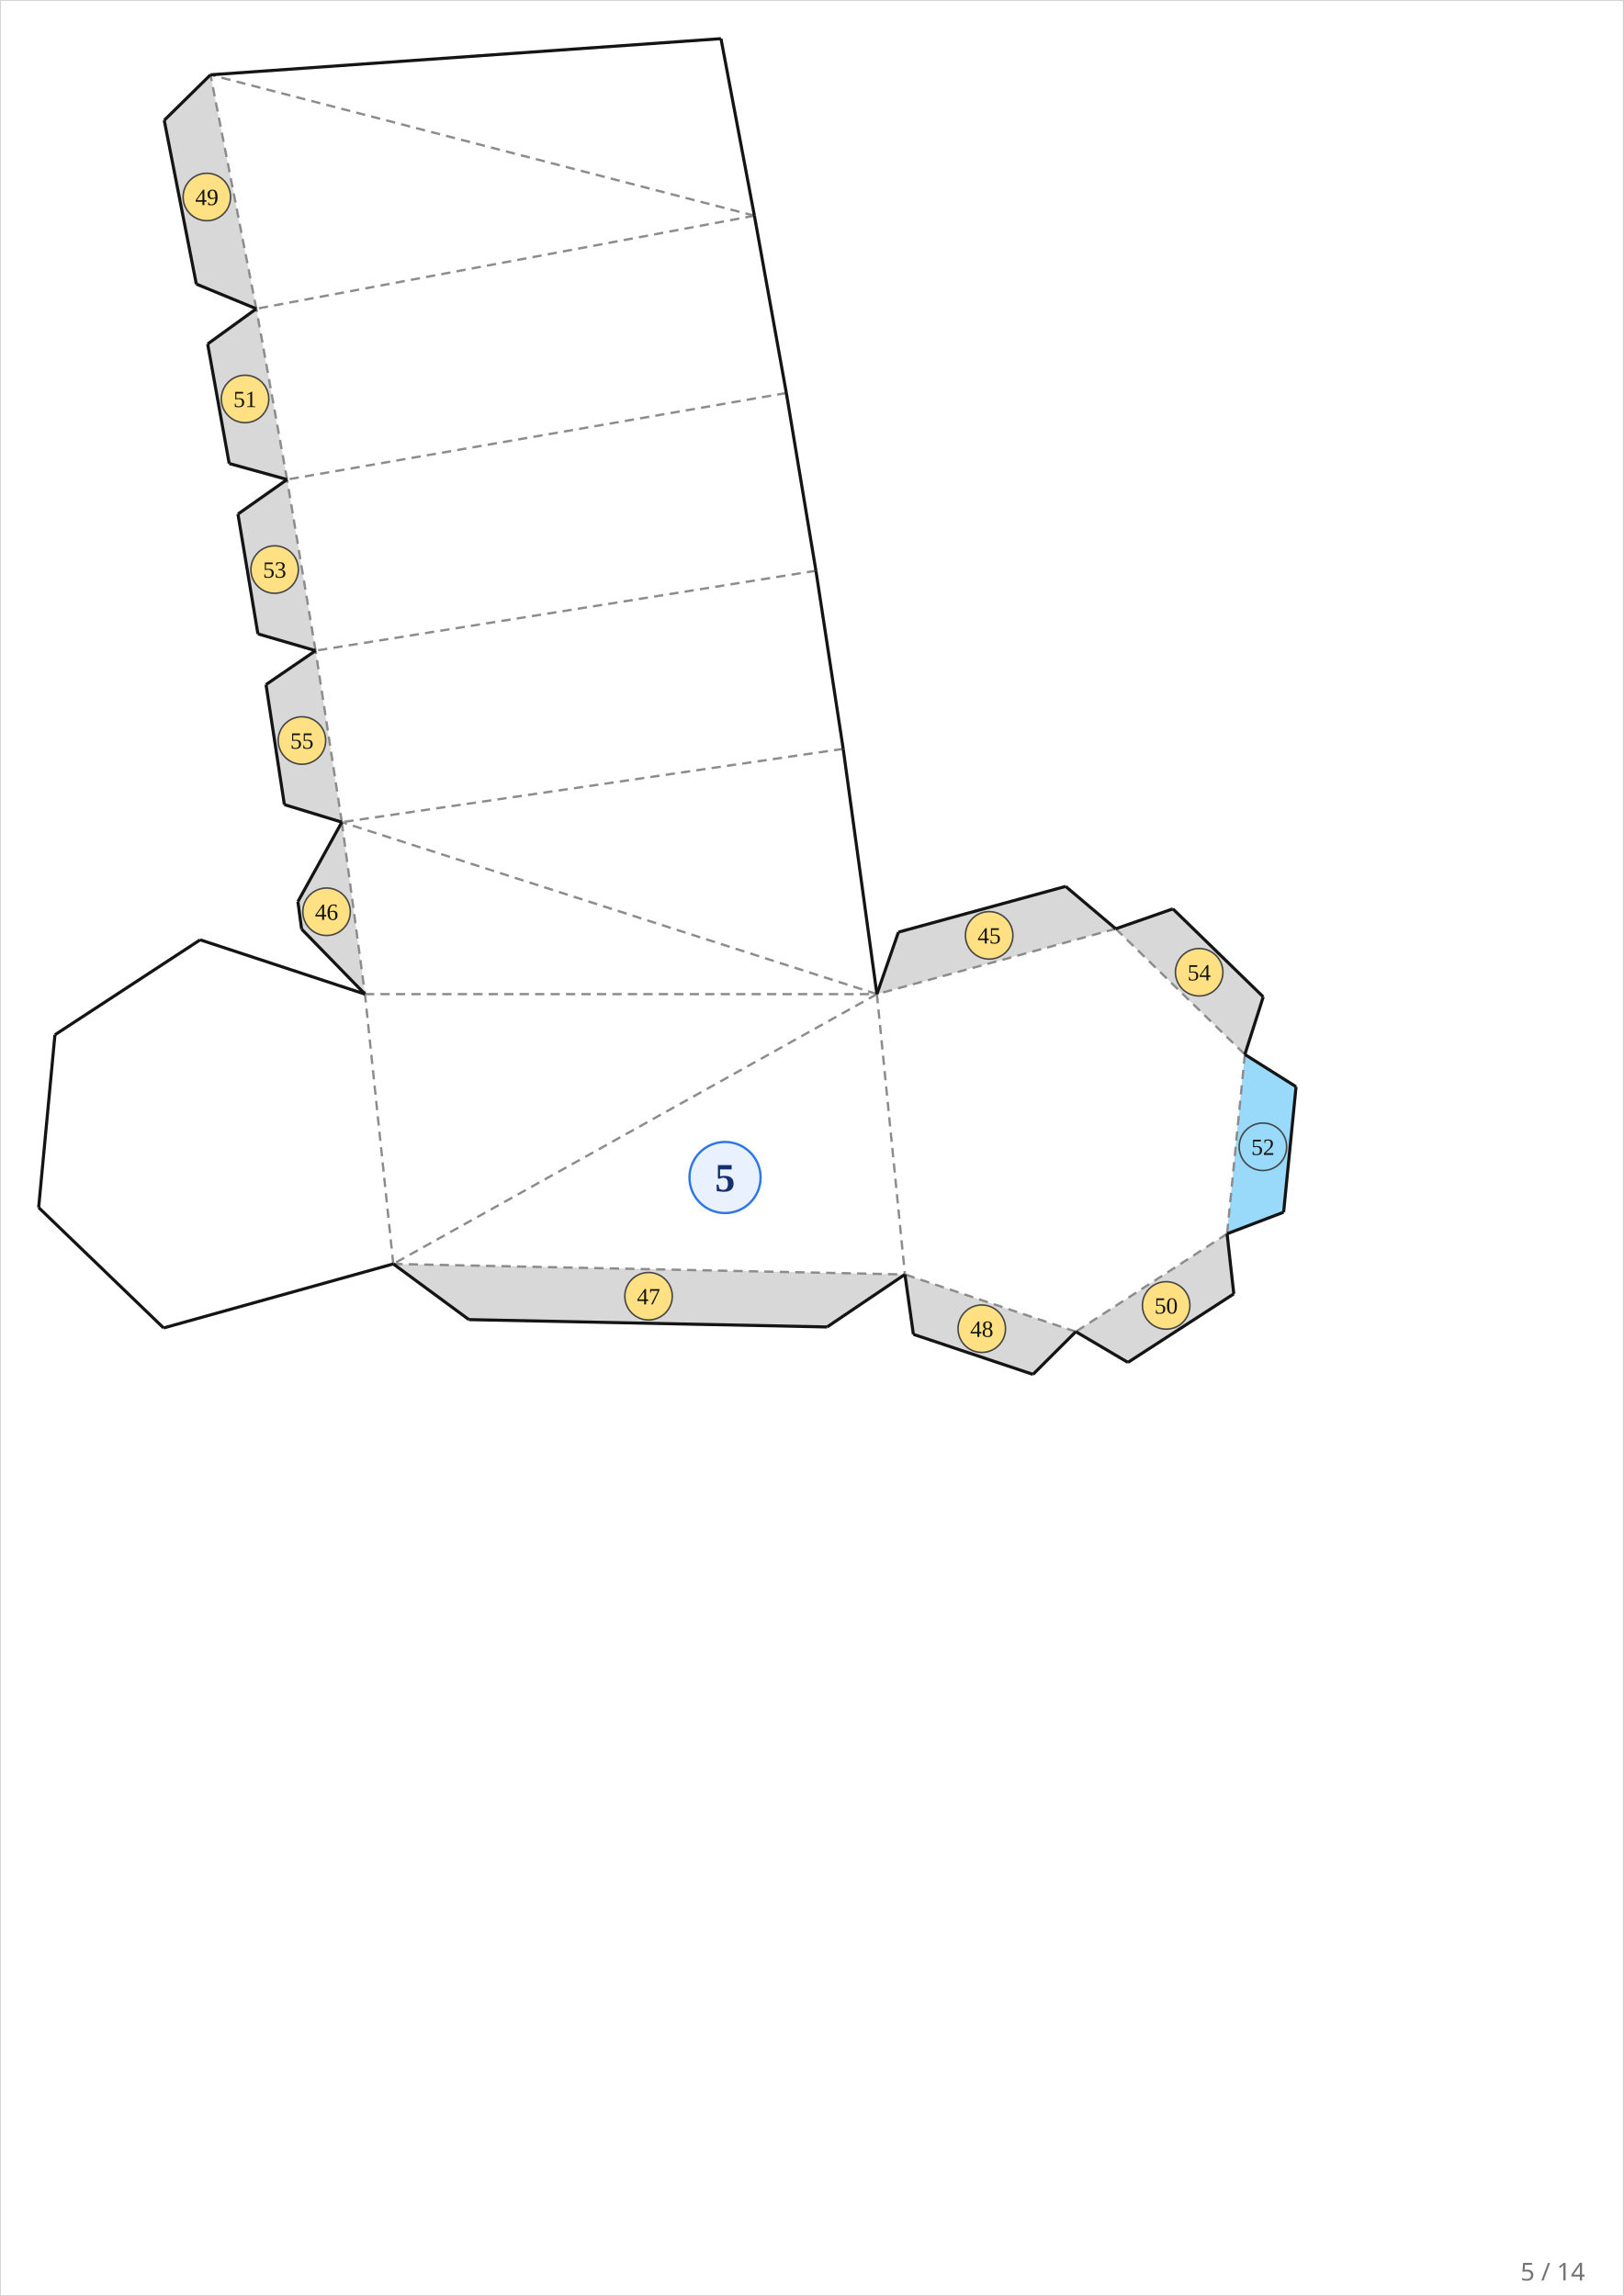
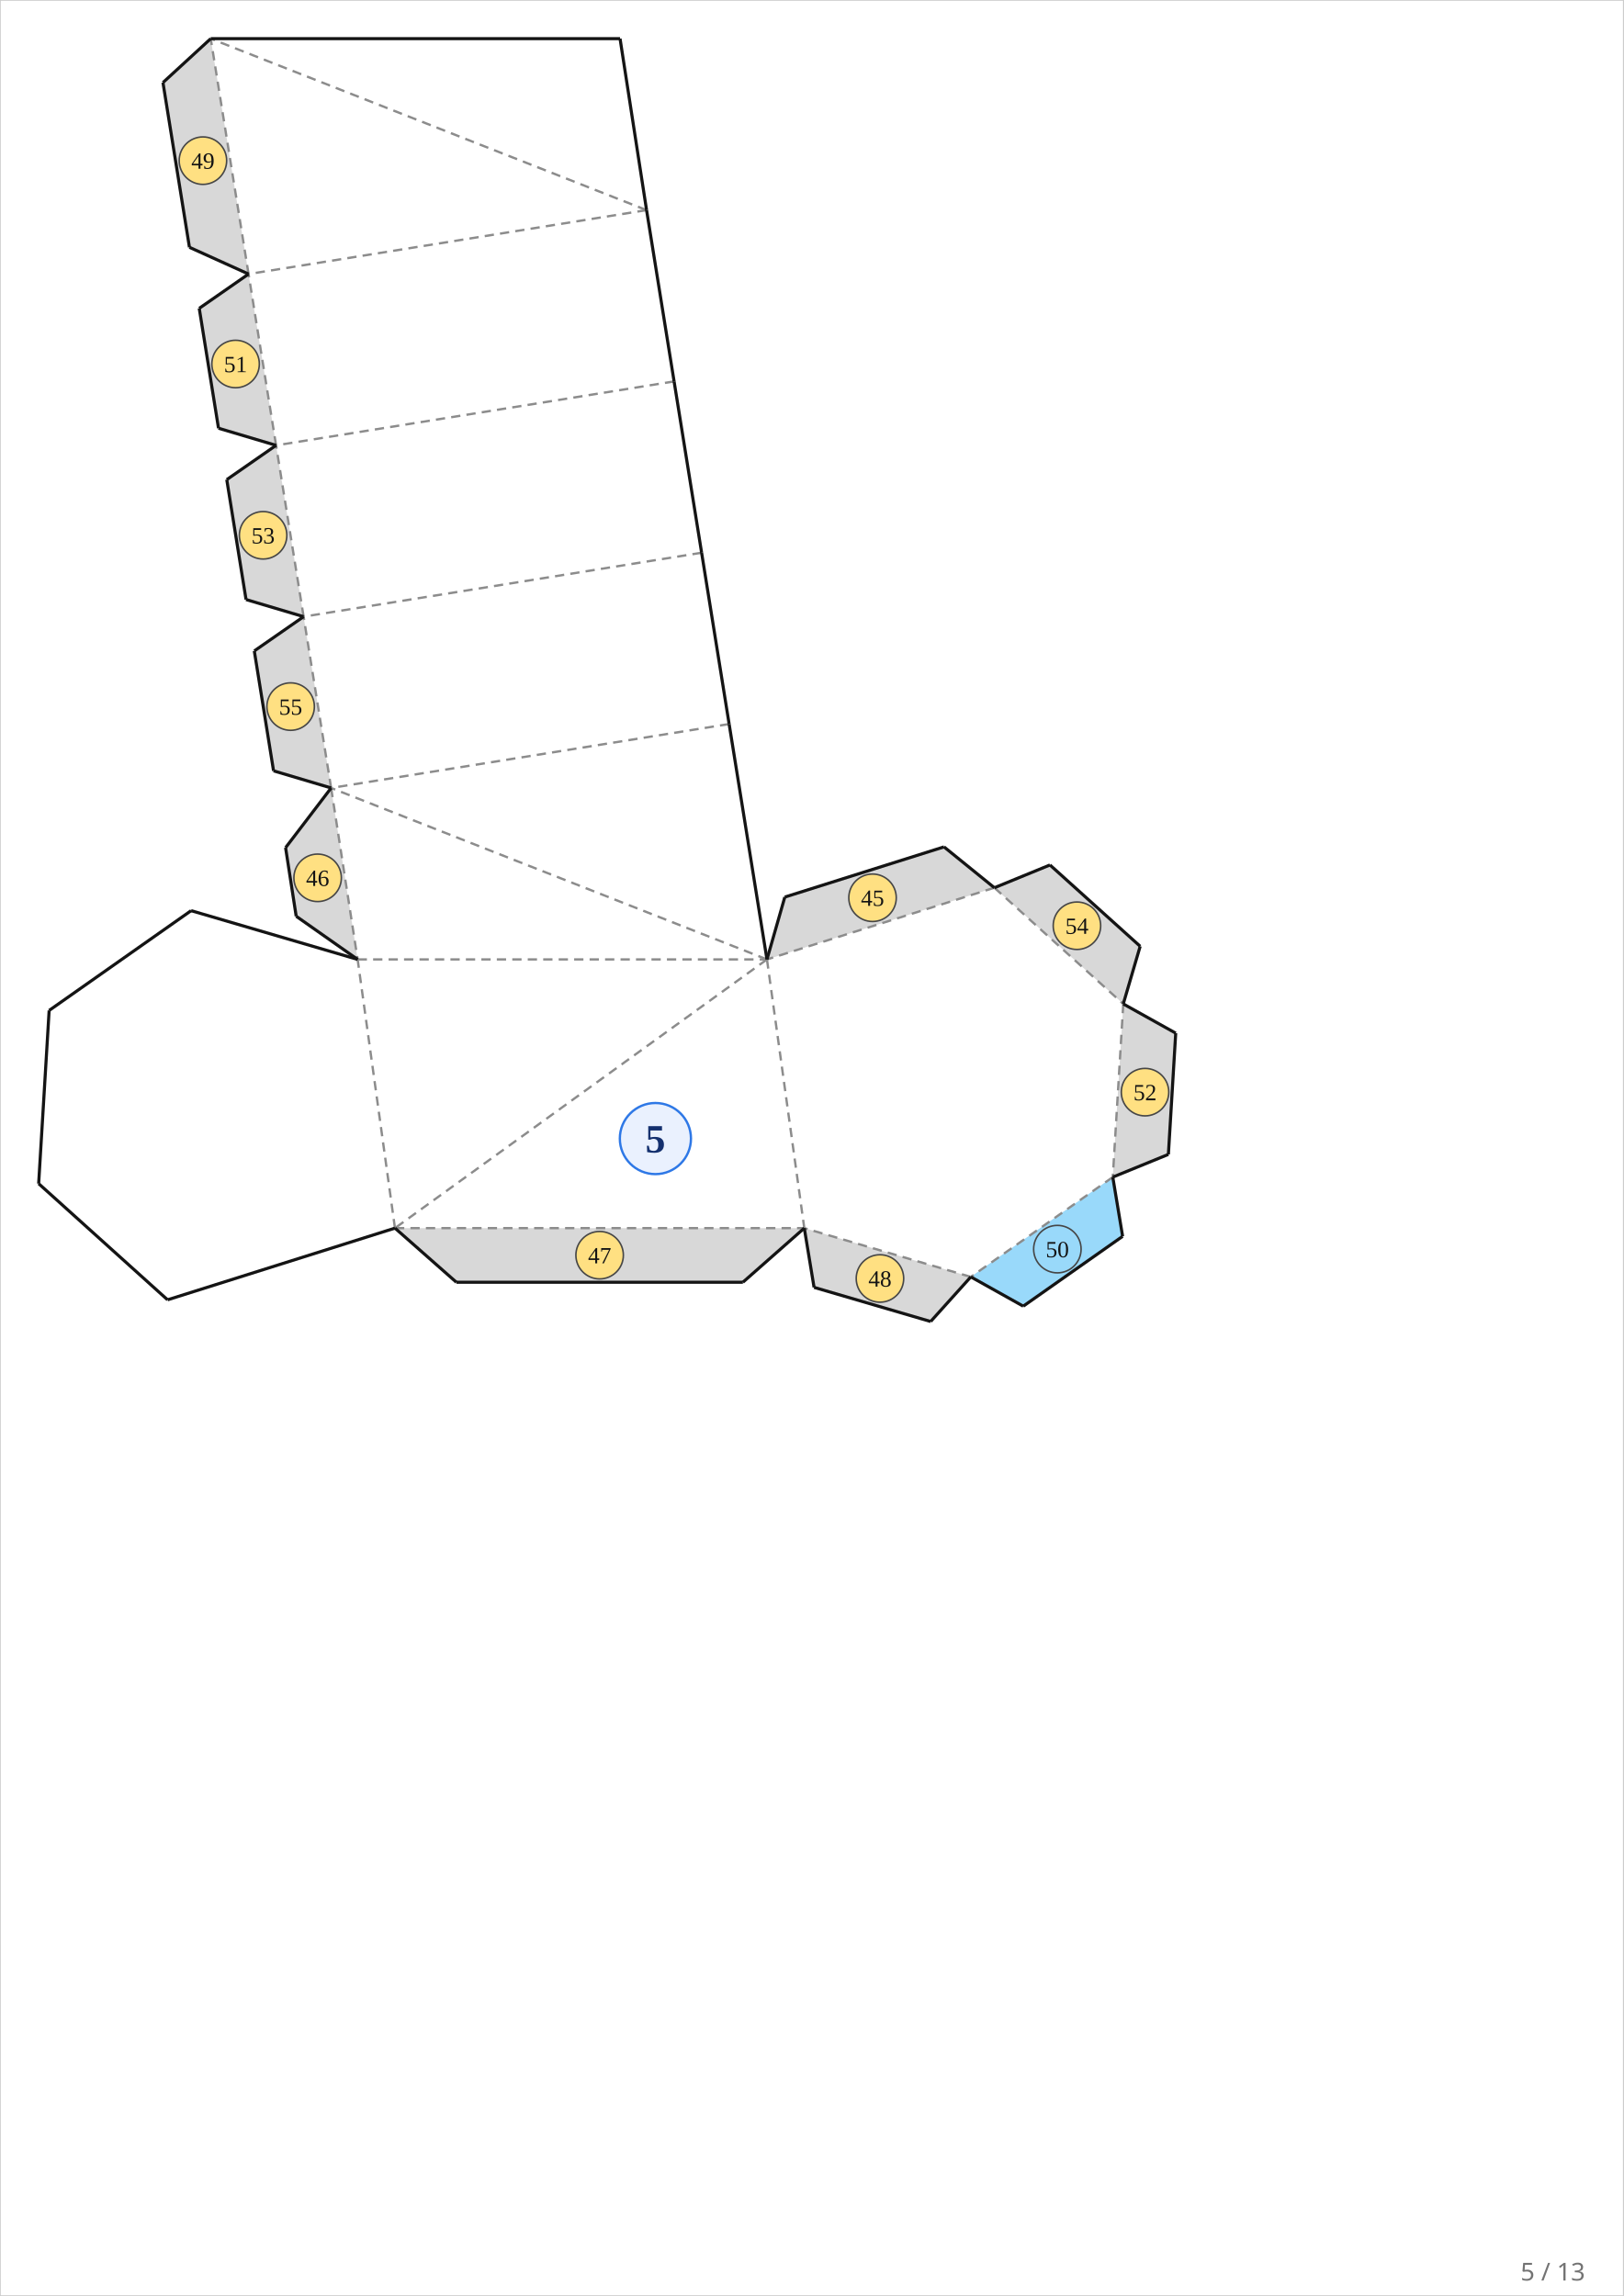
<svg xmlns="http://www.w3.org/2000/svg" width="210.00mm" height="297.00mm" viewBox="0 0 210.00 297.00">
  <rect x="0" y="0" width="210.00" height="297.00" fill="#ffffff" stroke="#cccccc" stroke-width="0.2" />
-   <polygon points="113.413,128.595 116.199,120.576 137.822,114.66 144.303,120.144" fill="rgb(216,216,216)" />
-   <polygon points="47.202,128.595 39.008,120.187 38.529,116.628 44.209,106.352" fill="rgb(216,216,216)" />
-   <polygon points="117.039,164.856 106.969,171.651 60.646,170.699 50.864,163.496" fill="rgb(216,216,216)" />
-   <polygon points="117.039,164.856 118.131,172.604 133.601,177.785 139.139,172.258" fill="rgb(216,216,216)" />
-   <polygon points="27.221,9.677 21.241,15.562 25.392,36.747 33.15,39.941" fill="rgb(216,216,216)" />
-   <polygon points="139.139,172.258 145.877,176.235 159.573,167.37 158.705,159.594" fill="rgb(216,216,216)" />
-   <polygon points="33.15,39.941 26.858,44.495 29.642,59.957 37.128,62.029" fill="rgb(216,216,216)" />
-   <polygon points="158.705,159.594 166.015,156.806 167.624,140.571 161.003,136.401" fill="rgb(216,216,216)" />
-   <polygon points="37.128,62.029 30.776,66.499 33.356,81.997 40.814,84.168" fill="rgb(216,216,216)" />
-   <polygon points="161.003,136.401 163.381,128.947 151.691,117.567 144.303,120.144" fill="rgb(216,216,216)" />
-   <polygon points="40.814,84.168 34.404,88.554 36.78,104.084 44.209,106.352" fill="rgb(216,216,216)" />
-   <polygon points="158.705,159.594 166.015,156.806 167.624,140.571 161.003,136.401" fill="#99d9fa" />
-   <line x1="47.202" y1="128.595" x2="113.413" y2="128.595" stroke="#8c8c8c" stroke-width="0.3" stroke-dasharray="1.2,0.8" />
-   <line x1="113.413" y1="128.595" x2="117.039" y2="164.856" stroke="#8c8c8c" stroke-width="0.3" stroke-dasharray="1.2,0.8" />
-   <line x1="113.413" y1="128.595" x2="50.864" y2="163.496" stroke="#8c8c8c" stroke-width="0.3" stroke-dasharray="1.2,0.8" />
-   <line x1="50.864" y1="163.496" x2="47.202" y2="128.595" stroke="#8c8c8c" stroke-width="0.3" stroke-dasharray="1.2,0.8" />
-   <line x1="97.57" y1="27.902" x2="33.15" y2="39.941" stroke="#8c8c8c" stroke-width="0.3" stroke-dasharray="1.2,0.8" />
-   <line x1="101.701" y1="50.839" x2="37.128" y2="62.029" stroke="#8c8c8c" stroke-width="0.3" stroke-dasharray="1.2,0.8" />
-   <line x1="105.528" y1="73.829" x2="40.814" y2="84.167" stroke="#8c8c8c" stroke-width="0.3" stroke-dasharray="1.2,0.8" />
-   <line x1="109.054" y1="96.867" x2="44.209" y2="106.353" stroke="#8c8c8c" stroke-width="0.3" stroke-dasharray="1.2,0.8" />
-   <line x1="113.413" y1="128.595" x2="44.209" y2="106.353" stroke="#8c8c8c" stroke-width="0.3" stroke-dasharray="1.2,0.8" />
-   <line x1="97.57" y1="27.902" x2="27.221" y2="9.677" stroke="#8c8c8c" stroke-width="0.3" stroke-dasharray="1.2,0.8" />
-   <line x1="144.303" y1="120.144" x2="113.413" y2="128.595" stroke="#8c8c8c" stroke-width="0.3" stroke-dasharray="1.2,0.8" />
-   <line x1="44.209" y1="106.352" x2="47.202" y2="128.595" stroke="#8c8c8c" stroke-width="0.3" stroke-dasharray="1.2,0.8" />
-   <line x1="50.864" y1="163.496" x2="117.039" y2="164.856" stroke="#8c8c8c" stroke-width="0.3" stroke-dasharray="1.2,0.8" />
-   <line x1="139.139" y1="172.258" x2="117.039" y2="164.856" stroke="#8c8c8c" stroke-width="0.3" stroke-dasharray="1.2,0.8" />
-   <line x1="33.15" y1="39.941" x2="27.221" y2="9.677" stroke="#8c8c8c" stroke-width="0.3" stroke-dasharray="1.2,0.8" />
-   <line x1="158.705" y1="159.594" x2="139.139" y2="172.258" stroke="#8c8c8c" stroke-width="0.3" stroke-dasharray="1.2,0.8" />
-   <line x1="37.128" y1="62.029" x2="33.15" y2="39.941" stroke="#8c8c8c" stroke-width="0.3" stroke-dasharray="1.2,0.8" />
-   <line x1="161.003" y1="136.401" x2="158.705" y2="159.594" stroke="#8c8c8c" stroke-width="0.3" stroke-dasharray="1.2,0.8" />
-   <line x1="40.814" y1="84.168" x2="37.128" y2="62.029" stroke="#8c8c8c" stroke-width="0.3" stroke-dasharray="1.2,0.8" />
-   <line x1="144.303" y1="120.144" x2="161.003" y2="136.401" stroke="#8c8c8c" stroke-width="0.3" stroke-dasharray="1.2,0.8" />
-   <line x1="44.209" y1="106.352" x2="40.814" y2="84.168" stroke="#8c8c8c" stroke-width="0.3" stroke-dasharray="1.2,0.8" />
-   <line x1="109.054" y1="96.867" x2="113.413" y2="128.595" stroke="#141414" stroke-width="0.4" />
-   <line x1="25.887" y1="121.571" x2="47.202" y2="128.595" stroke="#141414" stroke-width="0.4" />
-   <line x1="27.221" y1="9.677" x2="93.245" y2="5.0" stroke="#141414" stroke-width="0.4" />
-   <line x1="93.245" y1="5.0" x2="97.57" y2="27.902" stroke="#141414" stroke-width="0.4" />
-   <line x1="50.864" y1="163.496" x2="21.157" y2="171.778" stroke="#141414" stroke-width="0.4" />
-   <line x1="97.57" y1="27.902" x2="101.701" y2="50.839" stroke="#141414" stroke-width="0.4" />
-   <line x1="21.157" y1="171.778" x2="5.0" y2="156.201" stroke="#141414" stroke-width="0.4" />
-   <line x1="101.701" y1="50.839" x2="105.528" y2="73.829" stroke="#141414" stroke-width="0.4" />
-   <line x1="5.0" y1="156.201" x2="7.105" y2="133.857" stroke="#141414" stroke-width="0.4" />
-   <line x1="105.528" y1="73.829" x2="109.054" y2="96.867" stroke="#141414" stroke-width="0.4" />
-   <line x1="7.105" y1="133.857" x2="25.887" y2="121.571" stroke="#141414" stroke-width="0.4" />
-   <line x1="113.413" y1="128.595" x2="116.199" y2="120.576" stroke="#141414" stroke-width="0.4" />
-   <line x1="116.199" y1="120.576" x2="137.822" y2="114.66" stroke="#141414" stroke-width="0.4" />
-   <line x1="137.822" y1="114.66" x2="144.303" y2="120.144" stroke="#141414" stroke-width="0.4" />
-   <line x1="47.202" y1="128.595" x2="39.008" y2="120.187" stroke="#141414" stroke-width="0.4" />
-   <line x1="39.008" y1="120.187" x2="38.529" y2="116.628" stroke="#141414" stroke-width="0.4" />
-   <line x1="38.529" y1="116.628" x2="44.209" y2="106.352" stroke="#141414" stroke-width="0.4" />
-   <line x1="117.039" y1="164.856" x2="106.969" y2="171.651" stroke="#141414" stroke-width="0.4" />
-   <line x1="106.969" y1="171.651" x2="60.646" y2="170.699" stroke="#141414" stroke-width="0.4" />
-   <line x1="60.646" y1="170.699" x2="50.864" y2="163.496" stroke="#141414" stroke-width="0.4" />
-   <line x1="117.039" y1="164.856" x2="118.131" y2="172.604" stroke="#141414" stroke-width="0.4" />
-   <line x1="118.131" y1="172.604" x2="133.601" y2="177.785" stroke="#141414" stroke-width="0.4" />
-   <line x1="133.601" y1="177.785" x2="139.139" y2="172.258" stroke="#141414" stroke-width="0.4" />
-   <line x1="27.221" y1="9.677" x2="21.241" y2="15.562" stroke="#141414" stroke-width="0.4" />
-   <line x1="21.241" y1="15.562" x2="25.392" y2="36.747" stroke="#141414" stroke-width="0.4" />
-   <line x1="25.392" y1="36.747" x2="33.15" y2="39.941" stroke="#141414" stroke-width="0.4" />
-   <line x1="139.139" y1="172.258" x2="145.877" y2="176.235" stroke="#141414" stroke-width="0.4" />
-   <line x1="145.877" y1="176.235" x2="159.573" y2="167.37" stroke="#141414" stroke-width="0.4" />
-   <line x1="159.573" y1="167.37" x2="158.705" y2="159.594" stroke="#141414" stroke-width="0.4" />
-   <line x1="33.15" y1="39.941" x2="26.858" y2="44.495" stroke="#141414" stroke-width="0.4" />
-   <line x1="26.858" y1="44.495" x2="29.642" y2="59.957" stroke="#141414" stroke-width="0.4" />
-   <line x1="29.642" y1="59.957" x2="37.128" y2="62.029" stroke="#141414" stroke-width="0.4" />
-   <line x1="158.705" y1="159.594" x2="166.015" y2="156.806" stroke="#141414" stroke-width="0.4" />
-   <line x1="166.015" y1="156.806" x2="167.624" y2="140.571" stroke="#141414" stroke-width="0.4" />
-   <line x1="167.624" y1="140.571" x2="161.003" y2="136.401" stroke="#141414" stroke-width="0.4" />
-   <line x1="37.128" y1="62.029" x2="30.776" y2="66.499" stroke="#141414" stroke-width="0.4" />
-   <line x1="30.776" y1="66.499" x2="33.356" y2="81.997" stroke="#141414" stroke-width="0.4" />
-   <line x1="33.356" y1="81.997" x2="40.814" y2="84.168" stroke="#141414" stroke-width="0.4" />
-   <line x1="161.003" y1="136.401" x2="163.381" y2="128.947" stroke="#141414" stroke-width="0.4" />
-   <line x1="163.381" y1="128.947" x2="151.691" y2="117.567" stroke="#141414" stroke-width="0.4" />
-   <line x1="151.691" y1="117.567" x2="144.303" y2="120.144" stroke="#141414" stroke-width="0.4" />
-   <line x1="40.814" y1="84.168" x2="34.404" y2="88.554" stroke="#141414" stroke-width="0.4" />
-   <line x1="34.404" y1="88.554" x2="36.78" y2="104.084" stroke="#141414" stroke-width="0.4" />
-   <line x1="36.78" y1="104.084" x2="44.209" y2="106.352" stroke="#141414" stroke-width="0.4" />
-   <circle cx="127.934" cy="120.994" r="3.07" fill="#ffe082" stroke="#464646" stroke-width="0.2" />
-   <text x="127.934" y="122.05" font-size="3.01" text-anchor="middle" fill="#141414">45</text>
-   <circle cx="42.237" cy="117.941" r="3.07" fill="#ffe082" stroke="#464646" stroke-width="0.2" />
-   <text x="42.237" y="118.99" font-size="3.01" text-anchor="middle" fill="#141414">46</text>
-   <circle cx="83.88" cy="167.675" r="3.07" fill="#ffe082" stroke="#464646" stroke-width="0.2" />
-   <text x="83.88" y="168.73" font-size="3.01" text-anchor="middle" fill="#141414">47</text>
-   <circle cx="126.977" cy="171.876" r="3.07" fill="#ffe082" stroke="#464646" stroke-width="0.2" />
-   <text x="126.977" y="172.93" font-size="3.01" text-anchor="middle" fill="#141414">48</text>
-   <circle cx="26.751" cy="25.482" r="3.07" fill="#ffe082" stroke="#464646" stroke-width="0.2" />
-   <text x="26.751" y="26.53" font-size="3.01" text-anchor="middle" fill="#141414">49</text>
-   <circle cx="150.824" cy="168.864" r="3.07" fill="#ffe082" stroke="#464646" stroke-width="0.2" />
-   <text x="150.824" y="169.92" font-size="3.01" text-anchor="middle" fill="#141414">50</text>
-   <circle cx="31.695" cy="51.606" r="3.07" fill="#ffe082" stroke="#464646" stroke-width="0.2" />
-   <text x="31.695" y="52.66" font-size="3.01" text-anchor="middle" fill="#141414">51</text>
-   <circle cx="163.337" cy="148.343" r="3.07" fill="#99d9fa" stroke="#464646" stroke-width="0.2" />
-   <text x="163.337" y="149.40" font-size="3.01" text-anchor="middle" fill="#141414">52</text>
-   <circle cx="35.519" cy="73.673" r="3.07" fill="#ffe082" stroke="#464646" stroke-width="0.2" />
-   <text x="35.519" y="74.73" font-size="3.01" text-anchor="middle" fill="#141414">53</text>
-   <circle cx="155.094" cy="125.765" r="3.07" fill="#ffe082" stroke="#464646" stroke-width="0.2" />
-   <text x="155.094" y="126.82" font-size="3.01" text-anchor="middle" fill="#141414">54</text>
-   <circle cx="39.052" cy="95.789" r="3.07" fill="#ffe082" stroke="#464646" stroke-width="0.2" />
-   <text x="39.052" y="96.84" font-size="3.01" text-anchor="middle" fill="#141414">55</text>
-   <circle cx="93.772" cy="152.316" r="4.60" fill="#eaf1fe" stroke="#2e78e6" stroke-width="0.3" />
-   <text x="93.772" y="154.12" font-size="5.20" text-anchor="middle" fill="#14306e" font-weight="bold">5</text>
-   <text x="205.0" y="295.0" font-size="3.2" text-anchor="end" fill="#737373" font-family="sans-serif">5 / 14</text>
+   <polygon points="99.194,124.106 101.502,116.04 122.091,109.549 128.607,114.834" fill="rgb(216,216,216)" />
+   <polygon points="46.255,124.106 38.308,118.522 36.936,109.65 42.826,101.927" fill="rgb(216,216,216)" />
+   <polygon points="104.022,158.865 96.081,165.865 59.023,165.865 51.083,158.865" fill="rgb(216,216,216)" />
+   <polygon points="104.022,158.865 105.286,166.529 120.364,170.944 125.561,165.172" fill="rgb(216,216,216)" />
+   <polygon points="27.255,5.0 21.077,10.678 24.501,31.992 32.146,35.449" fill="rgb(216,216,216)" />
+   <polygon points="125.561,165.172 132.341,168.962 145.193,159.926 143.921,152.264" fill="rgb(216,216,216)" />
+   <polygon points="32.146,35.449 25.769,39.884 28.261,55.395 35.706,57.609" fill="rgb(216,216,216)" />
+   <polygon points="143.921,152.264 151.112,149.327 152.061,133.645 145.277,129.862" fill="rgb(216,216,216)" />
+   <polygon points="35.706,57.609 29.328,62.042 31.821,77.555 39.266,79.768" fill="rgb(216,216,216)" />
+   <polygon points="145.277,129.862 147.463,122.408 135.795,111.889 128.607,114.834" fill="rgb(216,216,216)" />
+   <polygon points="39.266,79.768 32.889,84.202 35.38,99.713 42.826,101.927" fill="rgb(216,216,216)" />
+   <polygon points="125.561,165.172 132.341,168.962 145.193,159.926 143.921,152.264" fill="#99d9fa" />
+   <line x1="46.255" y1="124.106" x2="99.194" y2="124.106" stroke="#8c8c8c" stroke-width="0.3" stroke-dasharray="1.2,0.8" />
+   <line x1="99.194" y1="124.106" x2="104.022" y2="158.865" stroke="#8c8c8c" stroke-width="0.3" stroke-dasharray="1.2,0.8" />
+   <line x1="99.194" y1="124.106" x2="51.082" y2="158.865" stroke="#8c8c8c" stroke-width="0.3" stroke-dasharray="1.2,0.8" />
+   <line x1="51.082" y1="158.865" x2="46.255" y2="124.106" stroke="#8c8c8c" stroke-width="0.3" stroke-dasharray="1.2,0.8" />
+   <line x1="83.624" y1="27.18" x2="32.146" y2="35.449" stroke="#8c8c8c" stroke-width="0.3" stroke-dasharray="1.2,0.8" />
+   <line x1="87.183" y1="49.339" x2="35.706" y2="57.609" stroke="#8c8c8c" stroke-width="0.3" stroke-dasharray="1.2,0.8" />
+   <line x1="90.743" y1="71.498" x2="39.266" y2="79.767" stroke="#8c8c8c" stroke-width="0.3" stroke-dasharray="1.2,0.8" />
+   <line x1="94.302" y1="93.657" x2="42.825" y2="101.927" stroke="#8c8c8c" stroke-width="0.3" stroke-dasharray="1.2,0.8" />
+   <line x1="99.194" y1="124.106" x2="42.825" y2="101.927" stroke="#8c8c8c" stroke-width="0.3" stroke-dasharray="1.2,0.8" />
+   <line x1="83.624" y1="27.18" x2="27.255" y2="5.0" stroke="#8c8c8c" stroke-width="0.3" stroke-dasharray="1.2,0.8" />
+   <line x1="128.607" y1="114.834" x2="99.194" y2="124.106" stroke="#8c8c8c" stroke-width="0.3" stroke-dasharray="1.2,0.8" />
+   <line x1="42.826" y1="101.927" x2="46.255" y2="124.106" stroke="#8c8c8c" stroke-width="0.3" stroke-dasharray="1.2,0.8" />
+   <line x1="51.083" y1="158.865" x2="104.022" y2="158.865" stroke="#8c8c8c" stroke-width="0.3" stroke-dasharray="1.2,0.8" />
+   <line x1="125.561" y1="165.172" x2="104.022" y2="158.865" stroke="#8c8c8c" stroke-width="0.3" stroke-dasharray="1.2,0.8" />
+   <line x1="32.146" y1="35.449" x2="27.255" y2="5.0" stroke="#8c8c8c" stroke-width="0.3" stroke-dasharray="1.2,0.8" />
+   <line x1="143.921" y1="152.264" x2="125.561" y2="165.172" stroke="#8c8c8c" stroke-width="0.3" stroke-dasharray="1.2,0.8" />
+   <line x1="35.706" y1="57.609" x2="32.146" y2="35.449" stroke="#8c8c8c" stroke-width="0.3" stroke-dasharray="1.2,0.8" />
+   <line x1="145.277" y1="129.862" x2="143.921" y2="152.264" stroke="#8c8c8c" stroke-width="0.3" stroke-dasharray="1.2,0.8" />
+   <line x1="39.266" y1="79.768" x2="35.706" y2="57.609" stroke="#8c8c8c" stroke-width="0.3" stroke-dasharray="1.2,0.8" />
+   <line x1="128.607" y1="114.834" x2="145.277" y2="129.862" stroke="#8c8c8c" stroke-width="0.3" stroke-dasharray="1.2,0.8" />
+   <line x1="42.826" y1="101.927" x2="39.266" y2="79.768" stroke="#8c8c8c" stroke-width="0.3" stroke-dasharray="1.2,0.8" />
+   <line x1="94.302" y1="93.657" x2="99.194" y2="124.106" stroke="#141414" stroke-width="0.4" />
+   <line x1="24.716" y1="117.8" x2="46.255" y2="124.106" stroke="#141414" stroke-width="0.4" />
+   <line x1="27.255" y1="5.0" x2="80.194" y2="5.0" stroke="#141414" stroke-width="0.4" />
+   <line x1="80.194" y1="5.0" x2="83.624" y2="27.18" stroke="#141414" stroke-width="0.4" />
+   <line x1="51.082" y1="158.865" x2="21.67" y2="168.137" stroke="#141414" stroke-width="0.4" />
+   <line x1="83.624" y1="27.18" x2="87.183" y2="49.339" stroke="#141414" stroke-width="0.4" />
+   <line x1="21.67" y1="168.137" x2="5.0" y2="153.11" stroke="#141414" stroke-width="0.4" />
+   <line x1="87.183" y1="49.339" x2="90.743" y2="71.498" stroke="#141414" stroke-width="0.4" />
+   <line x1="5.0" y1="153.11" x2="6.356" y2="130.707" stroke="#141414" stroke-width="0.4" />
+   <line x1="90.743" y1="71.498" x2="94.302" y2="93.657" stroke="#141414" stroke-width="0.4" />
+   <line x1="6.356" y1="130.707" x2="24.716" y2="117.8" stroke="#141414" stroke-width="0.4" />
+   <line x1="99.194" y1="124.106" x2="101.502" y2="116.04" stroke="#141414" stroke-width="0.4" />
+   <line x1="101.502" y1="116.04" x2="122.091" y2="109.549" stroke="#141414" stroke-width="0.4" />
+   <line x1="122.091" y1="109.549" x2="128.607" y2="114.834" stroke="#141414" stroke-width="0.4" />
+   <line x1="46.255" y1="124.106" x2="38.308" y2="118.522" stroke="#141414" stroke-width="0.4" />
+   <line x1="38.308" y1="118.522" x2="36.936" y2="109.65" stroke="#141414" stroke-width="0.4" />
+   <line x1="36.936" y1="109.65" x2="42.826" y2="101.927" stroke="#141414" stroke-width="0.4" />
+   <line x1="104.022" y1="158.865" x2="96.081" y2="165.865" stroke="#141414" stroke-width="0.4" />
+   <line x1="96.081" y1="165.865" x2="59.023" y2="165.865" stroke="#141414" stroke-width="0.4" />
+   <line x1="59.023" y1="165.865" x2="51.083" y2="158.865" stroke="#141414" stroke-width="0.4" />
+   <line x1="104.022" y1="158.865" x2="105.286" y2="166.529" stroke="#141414" stroke-width="0.4" />
+   <line x1="105.286" y1="166.529" x2="120.364" y2="170.944" stroke="#141414" stroke-width="0.4" />
+   <line x1="120.364" y1="170.944" x2="125.561" y2="165.172" stroke="#141414" stroke-width="0.4" />
+   <line x1="27.255" y1="5.0" x2="21.077" y2="10.678" stroke="#141414" stroke-width="0.4" />
+   <line x1="21.077" y1="10.678" x2="24.501" y2="31.992" stroke="#141414" stroke-width="0.4" />
+   <line x1="24.501" y1="31.992" x2="32.146" y2="35.449" stroke="#141414" stroke-width="0.4" />
+   <line x1="125.561" y1="165.172" x2="132.341" y2="168.962" stroke="#141414" stroke-width="0.4" />
+   <line x1="132.341" y1="168.962" x2="145.193" y2="159.926" stroke="#141414" stroke-width="0.4" />
+   <line x1="145.193" y1="159.926" x2="143.921" y2="152.264" stroke="#141414" stroke-width="0.4" />
+   <line x1="32.146" y1="35.449" x2="25.769" y2="39.884" stroke="#141414" stroke-width="0.4" />
+   <line x1="25.769" y1="39.884" x2="28.261" y2="55.395" stroke="#141414" stroke-width="0.4" />
+   <line x1="28.261" y1="55.395" x2="35.706" y2="57.609" stroke="#141414" stroke-width="0.4" />
+   <line x1="143.921" y1="152.264" x2="151.112" y2="149.327" stroke="#141414" stroke-width="0.4" />
+   <line x1="151.112" y1="149.327" x2="152.061" y2="133.645" stroke="#141414" stroke-width="0.4" />
+   <line x1="152.061" y1="133.645" x2="145.277" y2="129.862" stroke="#141414" stroke-width="0.4" />
+   <line x1="35.706" y1="57.609" x2="29.328" y2="62.042" stroke="#141414" stroke-width="0.4" />
+   <line x1="29.328" y1="62.042" x2="31.821" y2="77.555" stroke="#141414" stroke-width="0.4" />
+   <line x1="31.821" y1="77.555" x2="39.266" y2="79.768" stroke="#141414" stroke-width="0.4" />
+   <line x1="145.277" y1="129.862" x2="147.463" y2="122.408" stroke="#141414" stroke-width="0.4" />
+   <line x1="147.463" y1="122.408" x2="135.795" y2="111.889" stroke="#141414" stroke-width="0.4" />
+   <line x1="135.795" y1="111.889" x2="128.607" y2="114.834" stroke="#141414" stroke-width="0.4" />
+   <line x1="39.266" y1="79.768" x2="32.889" y2="84.202" stroke="#141414" stroke-width="0.4" />
+   <line x1="32.889" y1="84.202" x2="35.38" y2="99.713" stroke="#141414" stroke-width="0.4" />
+   <line x1="35.38" y1="99.713" x2="42.826" y2="101.927" stroke="#141414" stroke-width="0.4" />
+   <circle cx="112.848" cy="116.132" r="3.07" fill="#ffe082" stroke="#464646" stroke-width="0.2" />
+   <text x="112.848" y="117.18" font-size="3.01" text-anchor="middle" fill="#141414">45</text>
+   <circle cx="41.081" cy="113.551" r="3.07" fill="#ffe082" stroke="#464646" stroke-width="0.2" />
+   <text x="41.081" y="114.60" font-size="3.01" text-anchor="middle" fill="#141414">46</text>
+   <circle cx="77.552" cy="162.365" r="3.07" fill="#ffe082" stroke="#464646" stroke-width="0.2" />
+   <text x="77.552" y="163.42" font-size="3.01" text-anchor="middle" fill="#141414">47</text>
+   <circle cx="113.808" cy="165.377" r="3.07" fill="#ffe082" stroke="#464646" stroke-width="0.2" />
+   <text x="113.808" y="166.43" font-size="3.01" text-anchor="middle" fill="#141414">48</text>
+   <circle cx="26.245" cy="20.78" r="3.07" fill="#ffe082" stroke="#464646" stroke-width="0.2" />
+   <text x="26.245" y="21.83" font-size="3.01" text-anchor="middle" fill="#141414">49</text>
+   <circle cx="136.754" cy="161.581" r="3.07" fill="#99d9fa" stroke="#464646" stroke-width="0.2" />
+   <text x="136.754" y="162.63" font-size="3.01" text-anchor="middle" fill="#141414">50</text>
+   <circle cx="30.47" cy="47.084" r="3.07" fill="#ffe082" stroke="#464646" stroke-width="0.2" />
+   <text x="30.47" y="48.14" font-size="3.01" text-anchor="middle" fill="#141414">51</text>
+   <circle cx="148.093" cy="141.274" r="3.07" fill="#ffe082" stroke="#464646" stroke-width="0.2" />
+   <text x="148.093" y="142.33" font-size="3.01" text-anchor="middle" fill="#141414">52</text>
+   <circle cx="34.03" cy="69.243" r="3.07" fill="#ffe082" stroke="#464646" stroke-width="0.2" />
+   <text x="34.03" y="70.30" font-size="3.01" text-anchor="middle" fill="#141414">53</text>
+   <circle cx="139.285" cy="119.748" r="3.07" fill="#ffe082" stroke="#464646" stroke-width="0.2" />
+   <text x="139.285" y="120.80" font-size="3.01" text-anchor="middle" fill="#141414">54</text>
+   <circle cx="37.59" cy="91.402" r="3.07" fill="#ffe082" stroke="#464646" stroke-width="0.2" />
+   <text x="37.59" y="92.45" font-size="3.01" text-anchor="middle" fill="#141414">55</text>
+   <circle cx="84.766" cy="147.279" r="4.60" fill="#eaf1fe" stroke="#2e78e6" stroke-width="0.3" />
+   <text x="84.766" y="149.08" font-size="5.20" text-anchor="middle" fill="#14306e" font-weight="bold">5</text>
+   <text x="205.0" y="295.0" font-size="3.2" text-anchor="end" fill="#737373" font-family="sans-serif">5 / 13</text>
</svg>
